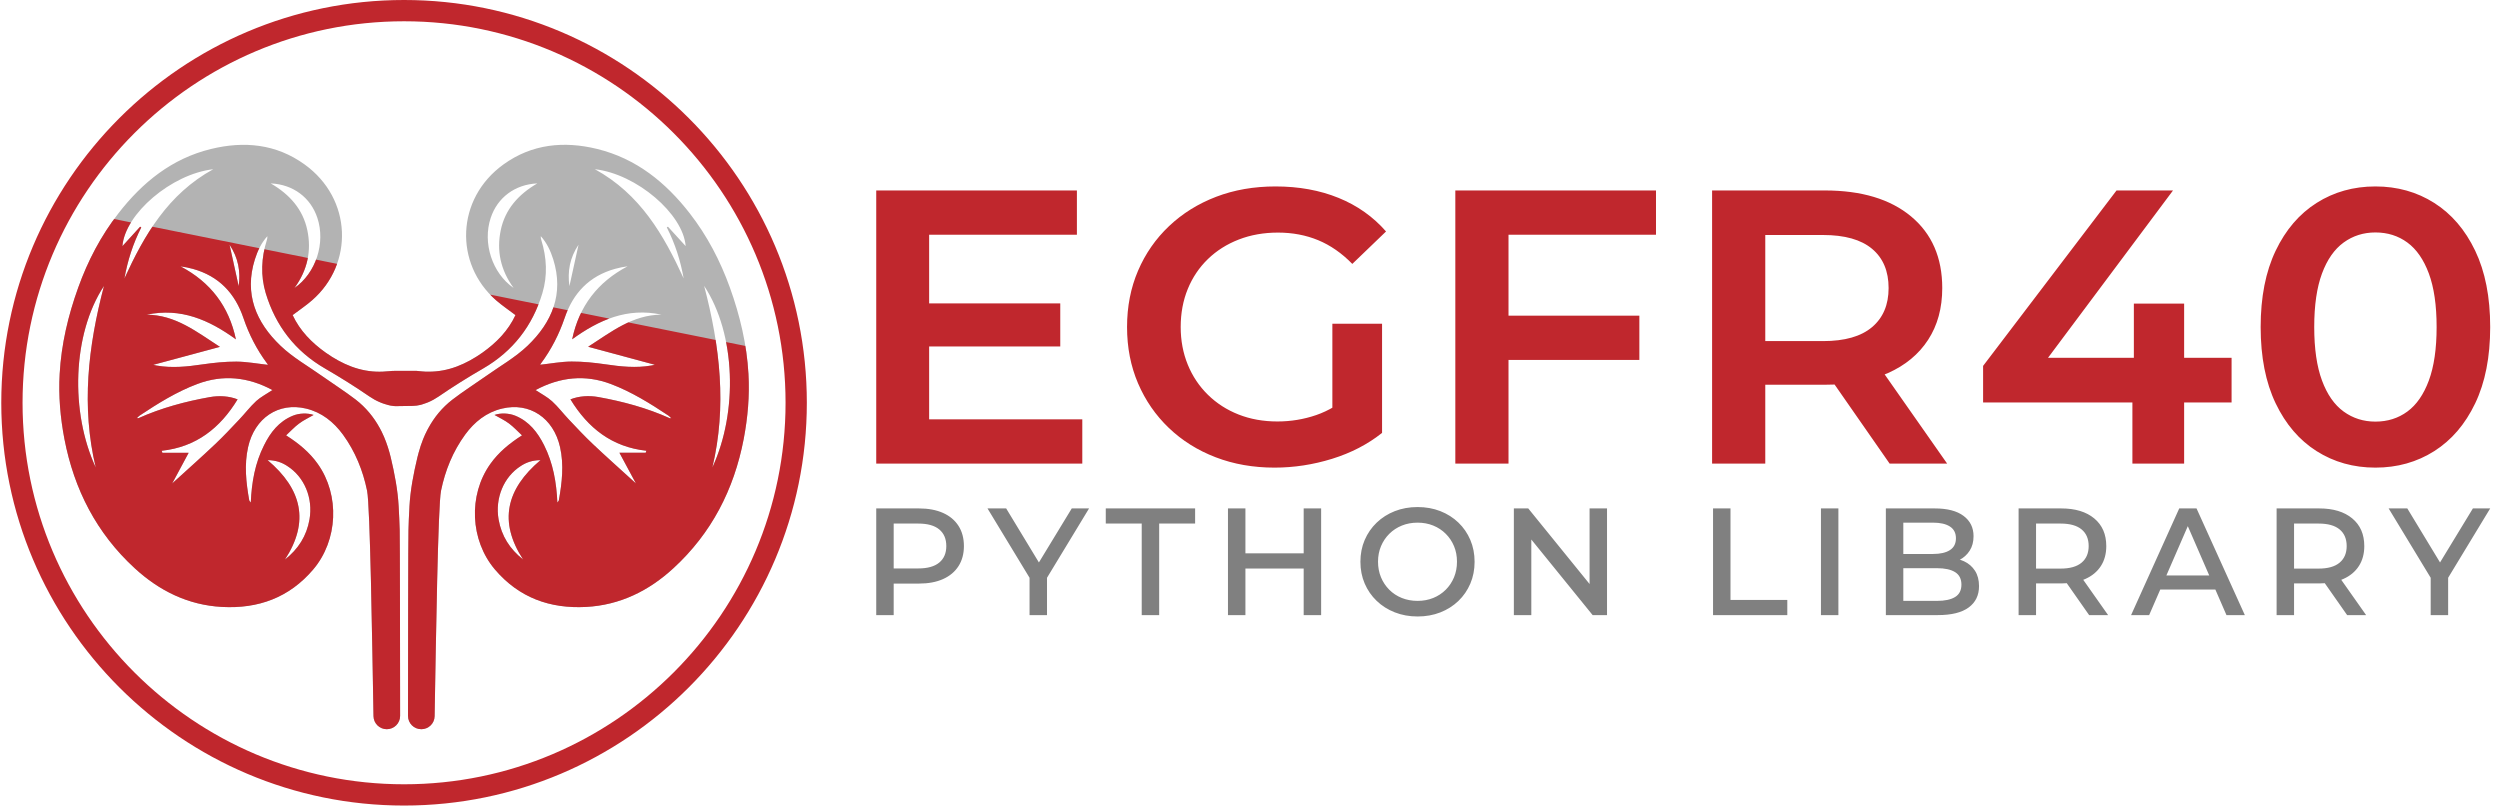
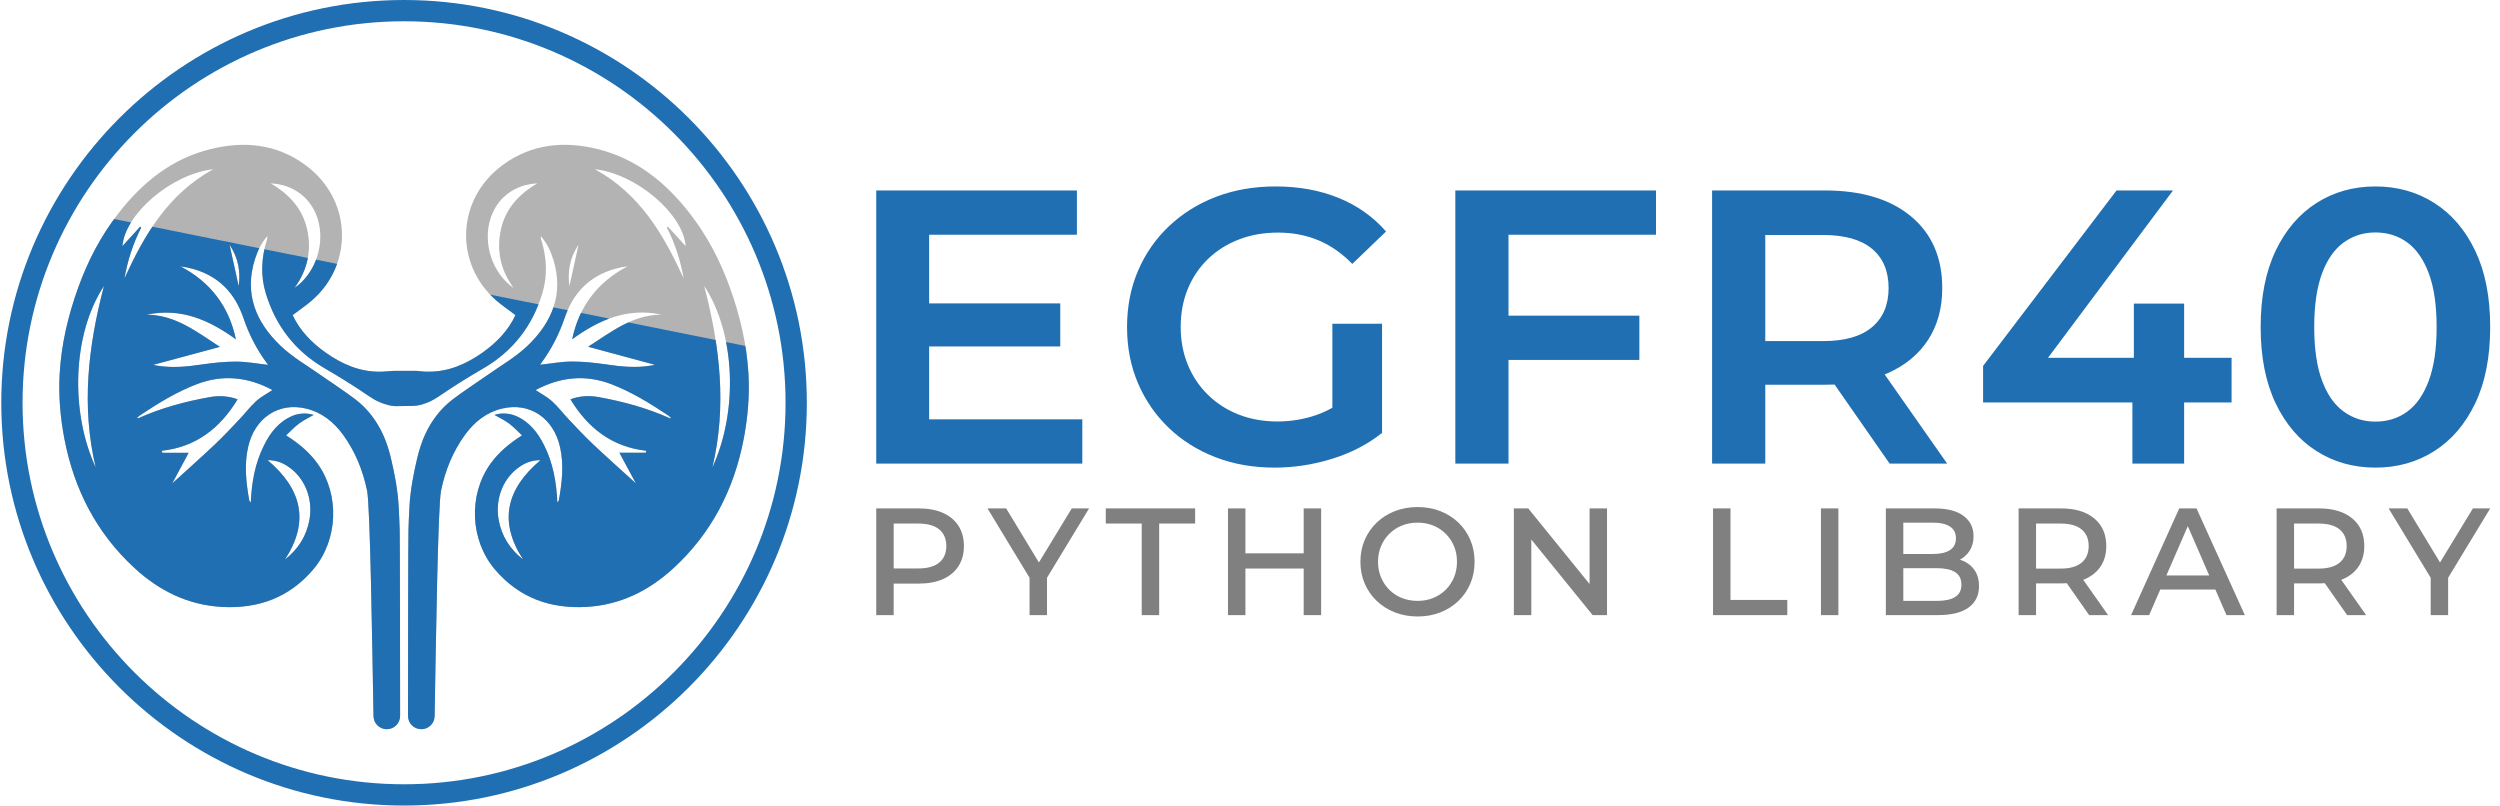
<svg xmlns="http://www.w3.org/2000/svg" viewBox="0 0 1170.29 377.48" width="1170" height="377" role="img" aria-label="egfr40 Python library">
  <defs>
    <clipPath id="fnl">
      <path d="M0 378H378V168.0L0 92.0Z" />
    </clipPath>
  </defs>
  <path fill="#B3B3B3" d="M350.12,175.21c-.78-13.88-3.97-27.36-8.69-40.44-4.53-12.56-10.63-24.27-18.82-34.8-11.31-14.56-25.1-25.68-43.37-30.17-15.59-3.81-30.57-2.35-43.87,7.22-22.43,16.15-23.11,46.6-3.53,63.67,2.83,2.47,6,4.59,9.11,6.96-3.39,7.3-8.91,12.94-15.49,17.61-7.64,5.36-15.93,8.99-25.34,8.91-.3,0-.58,0-.88-.02h-.58c-.34-.04-.7-.04-1.04-.08h-.16c-.98-.08-1.93-.16-2.87-.28h-10.14c-.93,0-1.85,.06-2.78,.15s-1.9,.15-2.85,.21h-.58c-.3,.04-.58,.04-.86,.04-9.45,.06-17.73-3.57-25.34-8.93-6.58-4.67-12.12-10.31-15.51-17.61,3.11-2.35,6.28-4.47,9.11-6.94,19.58-17.07,18.88-47.54-3.53-63.67-13.3-9.59-28.28-11.03-43.87-7.22-18.29,4.47-32.06,15.59-43.35,30.15-8.22,10.55-14.32,22.23-18.84,34.8-4.73,13.1-7.92,26.56-8.69,40.44-.58,10.23,.3,20.44,2.23,30.51,4.57,23.69,15.09,44.15,32.9,60.52,11.53,10.61,25.04,17.31,40.96,18.17,16.95,.9,31.47-4.33,42.71-17.55,11.63-13.68,12.56-34.82,2.17-49.43-3.87-5.48-8.89-9.61-14.86-13.42,2.11-1.93,3.93-3.97,6.08-5.54,2.11-1.6,4.57-2.71,6.82-4.03-2.89-.98-6.74-.88-9.79,.38-6.48,2.67-10.45,7.78-13.44,13.82-4.23,8.37-5.82,17.39-6.22,26.84-.32-.46-.68-.74-.74-1.08-1.46-8.28-2.39-16.55-.52-24.89,3.05-13.66,14.26-21.16,27.18-18.05,7.3,1.75,12.9,6.24,17.29,12.22,5.74,7.9,9.35,16.83,11.29,26.3,1.43,6.97,2.39,70.73,3,105.61,.06,3.4,2.83,6.11,6.23,6.11h0c3.44,0,6.24-2.79,6.24-6.23-.01-29.23-.09-83.15-.2-87.13-.1-3.67-.28-7.34-.48-11.01-.42-7.72-1.91-15.45-3.71-23.01-.18-.76-.38-1.5-.58-2.23-.96-3.43-2.15-6.72-3.69-9.83-.28-.54-.56-1.1-.86-1.64-2.77-5.08-6.46-9.63-11.33-13.4-5.08-3.89-10.51-7.32-15.75-11.03-6.54-4.65-13.7-8.67-19.44-14.18-11.51-10.99-17.09-24.29-12.02-40.46,1.26-3.99,3.01-7.72,5.86-10.87,.04,.66-.06,1.24-.24,1.79-2.59,8.26-3.01,16.71-.52,24.93,4.63,15.27,13.76,27.18,27.76,35.27,7.08,4.11,14.04,8.45,20.8,13.1,1.58,1.08,3.21,1.99,4.89,2.69,.28,.14,.56,.26,.86,.36,.82,.32,1.64,.58,2.49,.8,0,0,.62,.24,1.6,.42,.44,.1,.94,.18,1.5,.22h.04c.66,.08,1.38,.08,2.15,.04,2.23,0,5.02-.06,6.74-.1,1.26-.02,2.51-.18,3.71-.48,.34-.1,.68-.2,1-.3,.62-.18,1.18-.38,1.77-.62,.3-.1,.58-.22,.88-.34,1.66-.7,3.29-1.62,4.87-2.69,6.76-4.65,13.72-8.99,20.82-13.1,13.98-8.1,23.13-20,27.74-35.27,2.49-8.22,2.07-16.67-.5-24.93-.2-.56-.3-1.14-.24-1.81,2.83,3.15,4.59,6.9,5.84,10.89,5.06,16.15-.54,29.47-12.02,40.46-5.74,5.48-12.9,9.53-19.44,14.18-5.24,3.71-10.67,7.14-15.73,11.03-4.87,3.75-8.57,8.3-11.33,13.38-.18,.31-.34,.62-.5,.93-.73,1.4-1.4,2.83-1.98,4.31-.78,2.01-1.51,4.1-2.07,6.25-.22,.74-.42,1.48-.58,2.21-1.81,7.56-3.31,15.31-3.73,23.03-.02,.32-.04,.62-.04,.96-.2,3.33-.34,6.7-.42,10.05-.13,4-.21,57.9-.22,87.13,0,3.44,2.79,6.23,6.24,6.23h0c3.4,0,6.18-2.71,6.23-6.11,.61-34.9,1.57-98.66,3-105.63,1.93-9.45,5.54-18.38,11.29-26.28,4.37-5.98,9.97-10.47,17.29-12.22,12.94-3.11,24.13,4.39,27.2,18.05,1.87,8.34,.92,16.61-.56,24.89-.04,.34-.4,.62-.7,1.08-.42-9.47-2.01-18.46-6.22-26.86-3.03-6.02-6.98-11.13-13.44-13.8-3.07-1.26-6.92-1.38-9.81-.38,2.27,1.3,4.71,2.43,6.82,4.01,2.15,1.6,3.99,3.63,6.08,5.56-5.96,3.81-10.97,7.94-14.86,13.42-10.39,14.62-9.45,35.75,2.17,49.43,11.25,13.22,25.76,18.44,42.71,17.55,15.91-.86,29.45-7.56,40.96-18.17,17.81-16.37,28.34-36.83,32.9-60.52,1.93-10.09,2.81-20.28,2.23-30.51ZM44.26,219.07c-11.96-25.76-11.07-62.41,3.87-85.09-7.48,28.45-10.69,56.53-3.87,85.09Zm89.67-.76c8.18,5.18,12.22,15.13,10.51,25.06-1.36,7.78-5.26,13.92-11.51,18.84,11.57-17.77,7.98-33-8.14-46.6,3.83,.04,6.6,1.06,9.13,2.69Zm-22.69-84.21c-1.4-6.34-2.79-12.66-4.27-19.42,4.11,6.14,5.22,12.56,4.27,19.42Zm-53.54-3.59c1.48-8.37,4.03-16.35,7.9-23.95-.18-.1-.38-.22-.54-.32-2.77,3.03-5.52,6.08-8.3,9.11,1.14-15.06,22.95-33.82,42.57-36.05-21.22,11.65-32.24,30.73-41.64,51.21Zm61.66,57.53c-2.83,2.61-5.16,5.72-7.84,8.53-3.71,3.93-7.4,7.88-11.33,11.59-6.12,5.8-12.42,11.41-18.66,17.07-.34,.3-.68,.58-1.44,1.32,2.65-4.99,5.02-9.41,7.72-14.38h-12.32c-.1-.32-.2-.62-.32-.94,16.09-1.73,27.38-10.61,35.57-24.09-3.99-1.56-8.55-1.85-13.04-1.06-11.49,2.05-22.71,5.08-33.42,9.87-.12,.04-.28,0-.76,0,.56-.52,.9-.94,1.32-1.22,8.59-5.7,17.37-11.17,27.04-14.8,12.04-4.53,23.81-3.29,35.19,2.85-2.69,1.79-5.48,3.21-7.72,5.24Zm5.16-17.81c.18,.22,.28,.5,.42,.74-4.99-.56-9.85-1.48-14.74-1.52-5.3-.02-10.63,.54-15.89,1.3-7.16,1.06-14.26,1.81-21.46,.56-.76-.12-1.5-.32-1.62-.36,9.91-2.67,20.34-5.48,31.23-8.41-10.81-6.96-20.78-15-34.34-15.07,15.93-3.41,29.25,2.41,41.83,11.55-3.27-15.47-11.88-26.78-25.96-34.2,.96,.16,1.93,.28,2.91,.48,.98,.2,1.95,.44,2.91,.7,12.12,3.37,19.72,11.37,23.69,23.11,2.59,7.62,6.22,14.68,11.01,21.14Zm1.75-84.29c10.53,.48,18.7,6.66,21.85,16.17,3.89,11.72-.66,25.9-10.73,32.84,6.14-8.45,8.04-17.51,6.02-27.08-2.05-9.73-8.2-16.73-17.15-21.93Zm107.78,21.93c-2.01,9.57-.12,18.62,6.02,27.06-10.05-6.92-14.62-21.12-10.73-32.82,3.15-9.53,11.35-15.69,21.85-16.17-8.93,5.18-15.11,12.2-17.15,21.93Zm10.49,154.32c-6.26-4.91-10.15-11.05-11.51-18.82-1.69-9.93,2.33-19.88,10.51-25.08,2.53-1.62,5.3-2.63,9.13-2.67-16.09,13.58-19.7,28.83-8.14,46.58Zm25.96-147.52c-1.48,6.76-2.87,13.08-4.27,19.42-.96-6.86,.16-13.3,4.27-19.42Zm-17.55,55.55c4.79-6.46,8.41-13.54,11.01-21.14,3.97-11.74,11.57-19.74,23.69-23.11,.96-.26,1.93-.5,2.93-.7,.96-.2,1.93-.32,2.91-.48-14.1,7.42-22.71,18.72-25.98,34.2,12.58-9.13,25.9-14.98,41.83-11.55-13.56,.08-23.53,8.12-34.34,15.05,10.89,2.95,21.32,5.74,31.23,8.43-.12,.04-.86,.24-1.62,.36-7.2,1.26-14.3,.5-21.46-.56-5.24-.76-10.59-1.32-15.89-1.3-4.89,.02-9.75,.96-14.74,1.5,.14-.24,.26-.5,.42-.72Zm60.22,25.72c-10.67-4.79-21.89-7.82-33.4-9.89-4.49-.8-9.05-.48-13.06,1.08,8.22,13.48,19.5,22.35,35.59,24.09-.12,.3-.22,.62-.34,.94h-12.3c2.69,4.97,5.06,9.39,7.72,14.36-.78-.72-1.1-1-1.44-1.3-6.22-5.68-12.54-11.29-18.66-17.07-3.93-3.71-7.62-7.66-11.33-11.59-2.67-2.81-5.01-5.94-7.86-8.53-2.23-2.03-5.01-3.45-7.72-5.24,11.43-6.14,23.19-7.38,35.21-2.87,9.67,3.65,18.44,9.11,27.04,14.82,.42,.28,.76,.7,1.32,1.22-.46,0-.64,.04-.78,0Zm6.6-65.46c-9.39-20.48-20.4-39.56-41.62-51.19,19.58,2.23,41.4,21,42.55,36.03-2.75-3.01-5.52-6.06-8.3-9.09-.16,.1-.36,.2-.54,.32,3.87,7.58,6.42,15.55,7.9,23.93Zm13.44,88.57c6.82-28.55,3.61-56.63-3.85-85.09,14.94,22.67,15.83,59.3,3.85,85.09Z" />
-   <path fill="#c0272d" clip-path="url(#fnl)" d="M350.12,175.21c-.78-13.88-3.97-27.36-8.69-40.44-4.53-12.56-10.63-24.27-18.82-34.8-11.31-14.56-25.1-25.68-43.37-30.17-15.59-3.81-30.57-2.35-43.87,7.22-22.43,16.15-23.11,46.6-3.53,63.67,2.83,2.47,6,4.59,9.11,6.96-3.39,7.3-8.91,12.94-15.49,17.61-7.64,5.36-15.93,8.99-25.34,8.91-.3,0-.58,0-.88-.02h-.58c-.34-.04-.7-.04-1.04-.08h-.16c-.98-.08-1.93-.16-2.87-.28h-10.14c-.93,0-1.85,.06-2.78,.15s-1.9,.15-2.85,.21h-.58c-.3,.04-.58,.04-.86,.04-9.45,.06-17.73-3.57-25.34-8.93-6.58-4.67-12.12-10.31-15.51-17.61,3.11-2.35,6.28-4.47,9.11-6.94,19.58-17.07,18.88-47.54-3.53-63.67-13.3-9.59-28.28-11.03-43.87-7.22-18.29,4.47-32.06,15.59-43.35,30.15-8.22,10.55-14.32,22.23-18.84,34.8-4.73,13.1-7.92,26.56-8.69,40.44-.58,10.23,.3,20.44,2.23,30.51,4.57,23.69,15.09,44.15,32.9,60.52,11.53,10.61,25.04,17.31,40.96,18.17,16.95,.9,31.47-4.33,42.71-17.55,11.63-13.68,12.56-34.82,2.17-49.43-3.87-5.48-8.89-9.61-14.86-13.42,2.11-1.93,3.93-3.97,6.08-5.54,2.11-1.6,4.57-2.71,6.82-4.03-2.89-.98-6.74-.88-9.79,.38-6.48,2.67-10.45,7.78-13.44,13.82-4.23,8.37-5.82,17.39-6.22,26.84-.32-.46-.68-.74-.74-1.08-1.46-8.28-2.39-16.55-.52-24.89,3.05-13.66,14.26-21.16,27.18-18.05,7.3,1.75,12.9,6.24,17.29,12.22,5.74,7.9,9.35,16.83,11.29,26.3,1.43,6.97,2.39,70.73,3,105.61,.06,3.4,2.83,6.11,6.23,6.11h0c3.44,0,6.24-2.79,6.24-6.23-.01-29.23-.09-83.15-.2-87.13-.1-3.67-.28-7.34-.48-11.01-.42-7.72-1.91-15.45-3.71-23.01-.18-.76-.38-1.5-.58-2.23-.96-3.43-2.15-6.72-3.69-9.83-.28-.54-.56-1.1-.86-1.64-2.77-5.08-6.46-9.63-11.33-13.4-5.08-3.89-10.51-7.32-15.75-11.03-6.54-4.65-13.7-8.67-19.44-14.18-11.51-10.99-17.09-24.29-12.02-40.46,1.26-3.99,3.01-7.72,5.86-10.87,.04,.66-.06,1.24-.24,1.79-2.59,8.26-3.01,16.71-.52,24.93,4.63,15.27,13.76,27.18,27.76,35.27,7.08,4.11,14.04,8.45,20.8,13.1,1.58,1.08,3.21,1.99,4.89,2.69,.28,.14,.56,.26,.86,.36,.82,.32,1.64,.58,2.49,.8,0,0,.62,.24,1.6,.42,.44,.1,.94,.18,1.5,.22h.04c.66,.08,1.38,.08,2.15,.04,2.23,0,5.02-.06,6.74-.1,1.26-.02,2.51-.18,3.71-.48,.34-.1,.68-.2,1-.3,.62-.18,1.18-.38,1.77-.62,.3-.1,.58-.22,.88-.34,1.66-.7,3.29-1.62,4.87-2.69,6.76-4.65,13.72-8.99,20.82-13.1,13.98-8.1,23.13-20,27.74-35.27,2.49-8.22,2.07-16.67-.5-24.93-.2-.56-.3-1.14-.24-1.81,2.83,3.15,4.59,6.9,5.84,10.89,5.06,16.15-.54,29.47-12.02,40.46-5.74,5.48-12.9,9.53-19.44,14.18-5.24,3.71-10.67,7.14-15.73,11.03-4.87,3.75-8.57,8.3-11.33,13.38-.18,.31-.34,.62-.5,.93-.73,1.4-1.4,2.83-1.98,4.31-.78,2.01-1.51,4.1-2.07,6.25-.22,.74-.42,1.48-.58,2.21-1.81,7.56-3.31,15.31-3.73,23.03-.02,.32-.04,.62-.04,.96-.2,3.33-.34,6.7-.42,10.05-.13,4-.21,57.9-.22,87.13,0,3.44,2.79,6.23,6.24,6.23h0c3.4,0,6.18-2.71,6.23-6.11,.61-34.9,1.57-98.66,3-105.63,1.93-9.45,5.54-18.38,11.29-26.28,4.37-5.98,9.97-10.47,17.29-12.22,12.94-3.11,24.13,4.39,27.2,18.05,1.87,8.34,.92,16.61-.56,24.89-.04,.34-.4,.62-.7,1.08-.42-9.47-2.01-18.46-6.22-26.86-3.03-6.02-6.98-11.13-13.44-13.8-3.07-1.26-6.92-1.38-9.81-.38,2.27,1.3,4.71,2.43,6.82,4.01,2.15,1.6,3.99,3.63,6.08,5.56-5.96,3.81-10.97,7.94-14.86,13.42-10.39,14.62-9.45,35.75,2.17,49.43,11.25,13.22,25.76,18.44,42.71,17.55,15.91-.86,29.45-7.56,40.96-18.17,17.81-16.37,28.34-36.83,32.9-60.52,1.93-10.09,2.81-20.28,2.23-30.51ZM44.26,219.07c-11.96-25.76-11.07-62.41,3.87-85.09-7.48,28.45-10.69,56.53-3.87,85.09Zm89.67-.76c8.18,5.18,12.22,15.13,10.51,25.06-1.36,7.78-5.26,13.92-11.51,18.84,11.57-17.77,7.98-33-8.14-46.6,3.83,.04,6.6,1.06,9.13,2.69Zm-22.69-84.21c-1.4-6.34-2.79-12.66-4.27-19.42,4.11,6.14,5.22,12.56,4.27,19.42Zm-53.54-3.59c1.48-8.37,4.03-16.35,7.9-23.95-.18-.1-.38-.22-.54-.32-2.77,3.03-5.52,6.08-8.3,9.11,1.14-15.06,22.95-33.82,42.57-36.05-21.22,11.65-32.24,30.73-41.64,51.21Zm61.66,57.53c-2.83,2.61-5.16,5.72-7.84,8.53-3.71,3.93-7.4,7.88-11.33,11.59-6.12,5.8-12.42,11.41-18.66,17.07-.34,.3-.68,.58-1.44,1.32,2.65-4.99,5.02-9.41,7.72-14.38h-12.32c-.1-.32-.2-.62-.32-.94,16.09-1.73,27.38-10.61,35.57-24.09-3.99-1.56-8.55-1.85-13.04-1.06-11.49,2.05-22.71,5.08-33.42,9.87-.12,.04-.28,0-.76,0,.56-.52,.9-.94,1.32-1.22,8.59-5.7,17.37-11.17,27.04-14.8,12.04-4.53,23.81-3.29,35.19,2.85-2.69,1.79-5.48,3.21-7.72,5.24Zm5.16-17.81c.18,.22,.28,.5,.42,.74-4.99-.56-9.85-1.48-14.74-1.52-5.3-.02-10.63,.54-15.89,1.3-7.16,1.06-14.26,1.81-21.46,.56-.76-.12-1.5-.32-1.62-.36,9.91-2.67,20.34-5.48,31.23-8.41-10.81-6.96-20.78-15-34.34-15.07,15.93-3.41,29.25,2.41,41.83,11.55-3.27-15.47-11.88-26.78-25.96-34.2,.96,.16,1.93,.28,2.91,.48,.98,.2,1.95,.44,2.91,.7,12.12,3.37,19.72,11.37,23.69,23.11,2.59,7.62,6.22,14.68,11.01,21.14Zm1.75-84.29c10.53,.48,18.7,6.66,21.85,16.17,3.89,11.72-.66,25.9-10.73,32.84,6.14-8.45,8.04-17.51,6.02-27.08-2.05-9.73-8.2-16.73-17.15-21.93Zm107.78,21.93c-2.01,9.57-.12,18.62,6.02,27.06-10.05-6.92-14.62-21.12-10.73-32.82,3.15-9.53,11.35-15.69,21.85-16.17-8.93,5.18-15.11,12.2-17.15,21.93Zm10.49,154.32c-6.26-4.91-10.15-11.05-11.51-18.82-1.69-9.93,2.33-19.88,10.51-25.08,2.53-1.62,5.3-2.63,9.13-2.67-16.09,13.58-19.7,28.83-8.14,46.58Zm25.96-147.52c-1.48,6.76-2.87,13.08-4.27,19.42-.96-6.86,.16-13.3,4.27-19.42Zm-17.55,55.55c4.79-6.46,8.41-13.54,11.01-21.14,3.97-11.74,11.57-19.74,23.69-23.11,.96-.26,1.93-.5,2.93-.7,.96-.2,1.93-.32,2.91-.48-14.1,7.42-22.71,18.72-25.98,34.2,12.58-9.13,25.9-14.98,41.83-11.55-13.56,.08-23.53,8.12-34.34,15.05,10.89,2.95,21.32,5.74,31.23,8.43-.12,.04-.86,.24-1.62,.36-7.2,1.26-14.3,.5-21.46-.56-5.24-.76-10.59-1.32-15.89-1.3-4.89,.02-9.75,.96-14.74,1.5,.14-.24,.26-.5,.42-.72Zm60.22,25.72c-10.67-4.79-21.89-7.82-33.4-9.89-4.49-.8-9.05-.48-13.06,1.08,8.22,13.48,19.5,22.35,35.59,24.09-.12,.3-.22,.62-.34,.94h-12.3c2.69,4.97,5.06,9.39,7.72,14.36-.78-.72-1.1-1-1.44-1.3-6.22-5.68-12.54-11.29-18.66-17.07-3.93-3.71-7.62-7.66-11.33-11.59-2.67-2.81-5.01-5.94-7.86-8.53-2.23-2.03-5.01-3.45-7.72-5.24,11.43-6.14,23.19-7.38,35.21-2.87,9.67,3.65,18.44,9.11,27.04,14.82,.42,.28,.76,.7,1.32,1.22-.46,0-.64,.04-.78,0Zm6.6-65.46c-9.39-20.48-20.4-39.56-41.62-51.19,19.58,2.23,41.4,21,42.55,36.03-2.75-3.01-5.52-6.06-8.3-9.09-.16,.1-.36,.2-.54,.32,3.87,7.58,6.42,15.55,7.9,23.93Zm13.44,88.57c6.82-28.55,3.61-56.63-3.85-85.09,14.94,22.67,15.83,59.3,3.85,85.09Z" />
-   <path fill="#c0272d" d="M188.74,377.48C84.67,377.48,0,292.81,0,188.74S84.67,0,188.74,0s188.74,84.67,188.74,188.74-84.67,188.74-188.74,188.74Zm0-367.51C90.16,9.97,9.97,90.17,9.97,188.74s80.19,178.77,178.77,178.77,178.77-80.2,178.77-178.77S287.31,9.97,188.74,9.97Z" />
-   <path fill="#c0272d" d="M410.0 217.246V89.246H504.033V109.988H434.789V196.503H506.56V217.246ZM432.909 162.345V142.168H496.237V162.345ZM596.638 219.125Q581.693 219.125 569.067 214.28Q556.441 209.434 547.14 200.549Q537.839 191.663 532.685 179.636Q527.532 167.609 527.532 153.246Q527.532 138.883 532.685 126.855Q537.839 114.828 547.231 105.943Q556.624 97.057 569.283 92.212Q581.942 87.366 597.104 87.366Q613.431 87.366 626.615 92.72Q639.8 98.074 648.893 108.465L633.088 123.669Q625.708 116.123 617.099 112.557Q608.49 108.991 598.252 108.991Q588.281 108.991 579.906 112.232Q571.531 115.472 565.416 121.397Q559.301 127.321 555.986 135.414Q552.67 143.507 552.67 153.246Q552.67 162.768 555.986 170.878Q559.301 178.988 565.416 184.987Q571.531 190.986 579.798 194.243Q588.065 197.5 598.002 197.5Q607.409 197.5 616.151 194.508Q624.892 191.517 632.905 184.436L647.029 202.851Q636.97 210.863 623.62 214.994Q610.269 219.125 596.638 219.125ZM647.029 202.851 623.74 199.607V151.714H647.029ZM681.36 217.246V89.246H775.393V109.988H706.282V217.246ZM704.253 168.664V147.921H767.597V168.664ZM801.68 217.246V89.246H854.451Q880.304 89.246 894.917 101.407Q909.53 113.568 909.53 134.979Q909.53 149.044 902.921 159.218Q896.313 169.392 884.06 174.836Q871.808 180.281 854.785 180.281H815.472L826.602 169.119V217.246ZM884.873 217.246 852.524 170.767H879.26L911.824 217.246ZM826.602 171.781 815.472 159.837H853.686Q868.922 159.837 876.657 153.273Q884.391 146.71 884.391 134.979Q884.391 123.099 876.657 116.611Q868.922 110.122 853.686 110.122H815.472L826.602 98.028ZM928.671 188.578V171.461L991.199 89.246H1017.667L956.254 171.461L943.761 167.668H1045.111V188.578ZM998.635 217.246V188.578L999.317 167.668V142.274H1022.875V217.246ZM1112.513 219.125Q1097.151 219.125 1084.974 211.412Q1072.796 203.698 1065.764 189.003Q1058.732 174.308 1058.732 153.246Q1058.732 132.184 1065.764 117.488Q1072.796 102.793 1084.974 95.079Q1097.151 87.366 1112.513 87.366Q1127.875 87.366 1140.053 95.079Q1152.23 102.793 1159.262 117.488Q1166.294 132.184 1166.294 153.246Q1166.294 174.308 1159.262 189.003Q1152.23 203.698 1140.053 211.412Q1127.875 219.125 1112.513 219.125ZM1112.513 197.567Q1121.053 197.567 1127.482 192.848Q1133.912 188.129 1137.55 178.307Q1141.189 168.486 1141.189 153.246Q1141.189 137.972 1137.55 128.167Q1133.912 118.363 1127.482 113.644Q1121.053 108.925 1112.513 108.925Q1104.123 108.925 1097.619 113.644Q1091.114 118.363 1087.476 128.167Q1083.837 137.972 1083.837 153.246Q1083.837 168.486 1087.476 178.307Q1091.114 188.129 1097.619 192.848Q1104.123 197.567 1112.513 197.567Z" />
+   <path fill="#1F6FB2" clip-path="url(#fnl)" d="M350.12,175.21c-.78-13.88-3.97-27.36-8.69-40.44-4.53-12.56-10.63-24.27-18.82-34.8-11.31-14.56-25.1-25.68-43.37-30.17-15.59-3.81-30.57-2.35-43.87,7.22-22.43,16.15-23.11,46.6-3.53,63.67,2.83,2.47,6,4.59,9.11,6.96-3.39,7.3-8.91,12.94-15.49,17.61-7.64,5.36-15.93,8.99-25.34,8.91-.3,0-.58,0-.88-.02h-.58c-.34-.04-.7-.04-1.04-.08h-.16c-.98-.08-1.93-.16-2.87-.28h-10.14c-.93,0-1.85,.06-2.78,.15s-1.9,.15-2.85,.21h-.58c-.3,.04-.58,.04-.86,.04-9.45,.06-17.73-3.57-25.34-8.93-6.58-4.67-12.12-10.31-15.51-17.61,3.11-2.35,6.28-4.47,9.11-6.94,19.58-17.07,18.88-47.54-3.53-63.67-13.3-9.59-28.28-11.03-43.87-7.22-18.29,4.47-32.06,15.59-43.35,30.15-8.22,10.55-14.32,22.23-18.84,34.8-4.73,13.1-7.92,26.56-8.69,40.44-.58,10.23,.3,20.44,2.23,30.51,4.57,23.69,15.09,44.15,32.9,60.52,11.53,10.61,25.04,17.31,40.96,18.17,16.95,.9,31.47-4.33,42.71-17.55,11.63-13.68,12.56-34.82,2.17-49.43-3.87-5.48-8.89-9.61-14.86-13.42,2.11-1.93,3.93-3.97,6.08-5.54,2.11-1.6,4.57-2.71,6.82-4.03-2.89-.98-6.74-.88-9.79,.38-6.48,2.67-10.45,7.78-13.44,13.82-4.23,8.37-5.82,17.39-6.22,26.84-.32-.46-.68-.74-.74-1.08-1.46-8.28-2.39-16.55-.52-24.89,3.05-13.66,14.26-21.16,27.18-18.05,7.3,1.75,12.9,6.24,17.29,12.22,5.74,7.9,9.35,16.83,11.29,26.3,1.43,6.97,2.39,70.73,3,105.61,.06,3.4,2.83,6.11,6.23,6.11h0c3.44,0,6.24-2.79,6.24-6.23-.01-29.23-.09-83.15-.2-87.13-.1-3.67-.28-7.34-.48-11.01-.42-7.72-1.91-15.45-3.71-23.01-.18-.76-.38-1.5-.58-2.23-.96-3.43-2.15-6.72-3.69-9.83-.28-.54-.56-1.1-.86-1.64-2.77-5.08-6.46-9.63-11.33-13.4-5.08-3.89-10.51-7.32-15.75-11.03-6.54-4.65-13.7-8.67-19.44-14.18-11.51-10.99-17.09-24.29-12.02-40.46,1.26-3.99,3.01-7.72,5.86-10.87,.04,.66-.06,1.24-.24,1.79-2.59,8.26-3.01,16.71-.52,24.93,4.63,15.27,13.76,27.18,27.76,35.27,7.08,4.11,14.04,8.45,20.8,13.1,1.58,1.08,3.21,1.99,4.89,2.69,.28,.14,.56,.26,.86,.36,.82,.32,1.64,.58,2.49,.8,0,0,.62,.24,1.6,.42,.44,.1,.94,.18,1.5,.22h.04c.66,.08,1.38,.08,2.15,.04,2.23,0,5.02-.06,6.74-.1,1.26-.02,2.51-.18,3.71-.48,.34-.1,.68-.2,1-.3,.62-.18,1.18-.38,1.77-.62,.3-.1,.58-.22,.88-.34,1.66-.7,3.29-1.62,4.87-2.69,6.76-4.65,13.72-8.99,20.82-13.1,13.98-8.1,23.13-20,27.74-35.27,2.49-8.22,2.07-16.67-.5-24.93-.2-.56-.3-1.14-.24-1.81,2.83,3.15,4.59,6.9,5.84,10.89,5.06,16.15-.54,29.47-12.02,40.46-5.74,5.48-12.9,9.53-19.44,14.18-5.24,3.71-10.67,7.14-15.73,11.03-4.87,3.75-8.57,8.3-11.33,13.38-.18,.31-.34,.62-.5,.93-.73,1.4-1.4,2.83-1.98,4.31-.78,2.01-1.51,4.1-2.07,6.25-.22,.74-.42,1.48-.58,2.21-1.81,7.56-3.31,15.31-3.73,23.03-.02,.32-.04,.62-.04,.96-.2,3.33-.34,6.7-.42,10.05-.13,4-.21,57.9-.22,87.13,0,3.44,2.79,6.23,6.24,6.23h0c3.4,0,6.18-2.71,6.23-6.11,.61-34.9,1.57-98.66,3-105.63,1.93-9.45,5.54-18.38,11.29-26.28,4.37-5.98,9.97-10.47,17.29-12.22,12.94-3.11,24.13,4.39,27.2,18.05,1.87,8.34,.92,16.61-.56,24.89-.04,.34-.4,.62-.7,1.08-.42-9.47-2.01-18.46-6.22-26.86-3.03-6.02-6.98-11.13-13.44-13.8-3.07-1.26-6.92-1.38-9.81-.38,2.27,1.3,4.71,2.43,6.82,4.01,2.15,1.6,3.99,3.63,6.08,5.56-5.96,3.81-10.97,7.94-14.86,13.42-10.39,14.62-9.45,35.75,2.17,49.43,11.25,13.22,25.76,18.44,42.71,17.55,15.91-.86,29.45-7.56,40.96-18.17,17.81-16.37,28.34-36.83,32.9-60.52,1.93-10.09,2.81-20.28,2.23-30.51ZM44.26,219.07c-11.96-25.76-11.07-62.41,3.87-85.09-7.48,28.45-10.69,56.53-3.87,85.09Zm89.67-.76c8.18,5.18,12.22,15.13,10.51,25.06-1.36,7.78-5.26,13.92-11.51,18.84,11.57-17.77,7.98-33-8.14-46.6,3.83,.04,6.6,1.06,9.13,2.69Zm-22.69-84.21c-1.4-6.34-2.79-12.66-4.27-19.42,4.11,6.14,5.22,12.56,4.27,19.42Zm-53.54-3.59c1.48-8.37,4.03-16.35,7.9-23.95-.18-.1-.38-.22-.54-.32-2.77,3.03-5.52,6.08-8.3,9.11,1.14-15.06,22.95-33.82,42.57-36.05-21.22,11.65-32.24,30.73-41.64,51.21Zm61.66,57.53c-2.83,2.61-5.16,5.72-7.84,8.53-3.71,3.93-7.4,7.88-11.33,11.59-6.12,5.8-12.42,11.41-18.66,17.07-.34,.3-.68,.58-1.44,1.32,2.65-4.99,5.02-9.41,7.72-14.38h-12.32c-.1-.32-.2-.62-.32-.94,16.09-1.73,27.38-10.61,35.57-24.09-3.99-1.56-8.55-1.85-13.04-1.06-11.49,2.05-22.71,5.08-33.42,9.87-.12,.04-.28,0-.76,0,.56-.52,.9-.94,1.32-1.22,8.59-5.7,17.37-11.17,27.04-14.8,12.04-4.53,23.81-3.29,35.19,2.85-2.69,1.79-5.48,3.21-7.72,5.24Zm5.16-17.81c.18,.22,.28,.5,.42,.74-4.99-.56-9.85-1.48-14.74-1.52-5.3-.02-10.63,.54-15.89,1.3-7.16,1.06-14.26,1.81-21.46,.56-.76-.12-1.5-.32-1.62-.36,9.91-2.67,20.34-5.48,31.23-8.41-10.81-6.96-20.78-15-34.34-15.07,15.93-3.41,29.25,2.41,41.83,11.55-3.27-15.47-11.88-26.78-25.96-34.2,.96,.16,1.93,.28,2.91,.48,.98,.2,1.95,.44,2.91,.7,12.12,3.37,19.72,11.37,23.69,23.11,2.59,7.62,6.22,14.68,11.01,21.14Zm1.75-84.29c10.53,.48,18.7,6.66,21.85,16.17,3.89,11.72-.66,25.9-10.73,32.84,6.14-8.45,8.04-17.51,6.02-27.08-2.05-9.73-8.2-16.73-17.15-21.93Zm107.78,21.93c-2.01,9.57-.12,18.62,6.02,27.06-10.05-6.92-14.62-21.12-10.73-32.82,3.15-9.53,11.35-15.69,21.85-16.17-8.93,5.18-15.11,12.2-17.15,21.93Zm10.49,154.32c-6.26-4.91-10.15-11.05-11.51-18.82-1.69-9.93,2.33-19.88,10.51-25.08,2.53-1.62,5.3-2.63,9.13-2.67-16.09,13.58-19.7,28.83-8.14,46.58Zm25.96-147.52c-1.48,6.76-2.87,13.08-4.27,19.42-.96-6.86,.16-13.3,4.27-19.42Zm-17.55,55.55c4.79-6.46,8.41-13.54,11.01-21.14,3.97-11.74,11.57-19.74,23.69-23.11,.96-.26,1.93-.5,2.93-.7,.96-.2,1.93-.32,2.91-.48-14.1,7.42-22.71,18.72-25.98,34.2,12.58-9.13,25.9-14.98,41.83-11.55-13.56,.08-23.53,8.12-34.34,15.05,10.89,2.95,21.32,5.74,31.23,8.43-.12,.04-.86,.24-1.62,.36-7.2,1.26-14.3,.5-21.46-.56-5.24-.76-10.59-1.32-15.89-1.3-4.89,.02-9.75,.96-14.74,1.5,.14-.24,.26-.5,.42-.72Zm60.22,25.72c-10.67-4.79-21.89-7.82-33.4-9.89-4.49-.8-9.05-.48-13.06,1.08,8.22,13.48,19.5,22.35,35.59,24.09-.12,.3-.22,.62-.34,.94h-12.3c2.69,4.97,5.06,9.39,7.72,14.36-.78-.72-1.1-1-1.44-1.3-6.22-5.68-12.54-11.29-18.66-17.07-3.93-3.71-7.62-7.66-11.33-11.59-2.67-2.81-5.01-5.94-7.86-8.53-2.23-2.03-5.01-3.45-7.72-5.24,11.43-6.14,23.19-7.38,35.21-2.87,9.67,3.65,18.44,9.11,27.04,14.82,.42,.28,.76,.7,1.32,1.22-.46,0-.64,.04-.78,0Zm6.6-65.46c-9.39-20.48-20.4-39.56-41.62-51.19,19.58,2.23,41.4,21,42.55,36.03-2.75-3.01-5.52-6.06-8.3-9.09-.16,.1-.36,.2-.54,.32,3.87,7.58,6.42,15.55,7.9,23.93Zm13.44,88.57c6.82-28.55,3.61-56.63-3.85-85.09,14.94,22.67,15.83,59.3,3.85,85.09Z" />
+   <path fill="#1F6FB2" d="M188.74,377.48C84.67,377.48,0,292.81,0,188.74S84.67,0,188.74,0s188.74,84.67,188.74,188.74-84.67,188.74-188.74,188.74Zm0-367.51C90.16,9.97,9.97,90.17,9.97,188.74s80.19,178.77,178.77,178.77,178.77-80.2,178.77-178.77S287.31,9.97,188.74,9.97Z" />
+   <path fill="#1F6FB2" d="M410.0 217.246V89.246H504.033V109.988H434.789V196.503H506.56V217.246ZM432.909 162.345V142.168H496.237V162.345ZM596.638 219.125Q581.693 219.125 569.067 214.28Q556.441 209.434 547.14 200.549Q537.839 191.663 532.685 179.636Q527.532 167.609 527.532 153.246Q527.532 138.883 532.685 126.855Q537.839 114.828 547.231 105.943Q556.624 97.057 569.283 92.212Q581.942 87.366 597.104 87.366Q613.431 87.366 626.615 92.72Q639.8 98.074 648.893 108.465L633.088 123.669Q625.708 116.123 617.099 112.557Q608.49 108.991 598.252 108.991Q588.281 108.991 579.906 112.232Q571.531 115.472 565.416 121.397Q559.301 127.321 555.986 135.414Q552.67 143.507 552.67 153.246Q552.67 162.768 555.986 170.878Q559.301 178.988 565.416 184.987Q571.531 190.986 579.798 194.243Q588.065 197.5 598.002 197.5Q607.409 197.5 616.151 194.508Q624.892 191.517 632.905 184.436L647.029 202.851Q636.97 210.863 623.62 214.994Q610.269 219.125 596.638 219.125ZM647.029 202.851 623.74 199.607V151.714H647.029ZM681.36 217.246V89.246H775.393V109.988H706.282V217.246ZM704.253 168.664V147.921H767.597V168.664ZM801.68 217.246V89.246H854.451Q880.304 89.246 894.917 101.407Q909.53 113.568 909.53 134.979Q909.53 149.044 902.921 159.218Q896.313 169.392 884.06 174.836Q871.808 180.281 854.785 180.281H815.472L826.602 169.119V217.246ZM884.873 217.246 852.524 170.767H879.26L911.824 217.246ZM826.602 171.781 815.472 159.837H853.686Q868.922 159.837 876.657 153.273Q884.391 146.71 884.391 134.979Q884.391 123.099 876.657 116.611Q868.922 110.122 853.686 110.122H815.472L826.602 98.028ZM928.671 188.578V171.461L991.199 89.246H1017.667L956.254 171.461L943.761 167.668H1045.111V188.578ZM998.635 217.246V188.578L999.317 167.668V142.274H1022.875V217.246ZM1112.513 219.125Q1097.151 219.125 1084.974 211.412Q1072.796 203.698 1065.764 189.003Q1058.732 174.308 1058.732 153.246Q1058.732 132.184 1065.764 117.488Q1072.796 102.793 1084.974 95.079Q1097.151 87.366 1112.513 87.366Q1127.875 87.366 1140.053 95.079Q1152.23 102.793 1159.262 117.488Q1166.294 132.184 1166.294 153.246Q1166.294 174.308 1159.262 189.003Q1152.23 203.698 1140.053 211.412Q1127.875 219.125 1112.513 219.125ZM1112.513 197.567Q1121.053 197.567 1127.482 192.848Q1133.912 188.129 1137.55 178.307Q1141.189 168.486 1141.189 153.246Q1141.189 137.972 1137.55 128.167Q1133.912 118.363 1127.482 113.644Q1121.053 108.925 1112.513 108.925Q1104.123 108.925 1097.619 113.644Q1091.114 118.363 1087.476 128.167Q1083.837 137.972 1083.837 153.246Q1083.837 168.486 1087.476 178.307Q1091.114 188.129 1097.619 192.848Q1104.123 197.567 1112.513 197.567Z" />
  <path fill="#808080" d="M410.0 288.234V238.246H430.013Q436.585 238.246 441.3 240.353Q446.015 242.461 448.551 246.425Q451.087 250.39 451.087 255.89Q451.087 261.319 448.551 265.283Q446.015 269.248 441.3 271.355Q436.585 273.463 430.013 273.463H414.52L418.179 269.592V288.234ZM418.179 270.453 414.52 266.367H429.724Q436.21 266.367 439.523 263.623Q442.837 260.879 442.837 255.89Q442.837 250.83 439.523 248.085Q436.21 245.341 429.724 245.341H414.52L418.179 241.255ZM481.844 288.234V268.799L483.709 273.82L462.138 238.246H470.889L488.661 267.582H483.781L501.624 238.246H509.729L488.158 273.82L490.023 268.799V288.234ZM534.404 288.234V245.341H517.56V238.246H559.427V245.341H542.583V288.234ZM610.298 288.234V238.246H618.477V288.234ZM574.82 288.234V238.246H582.999V288.234ZM582.283 266.397V259.298H610.943V266.397ZM663.687 288.879Q657.916 288.879 653.008 286.951Q648.099 285.023 644.492 281.559Q640.885 278.095 638.885 273.435Q636.885 268.774 636.885 263.24Q636.885 257.705 638.885 253.045Q640.885 248.385 644.501 244.911Q648.118 241.437 653.001 239.519Q657.885 237.601 663.671 237.601Q669.457 237.601 674.32 239.506Q679.184 241.411 682.785 244.862Q686.386 248.314 688.386 252.999Q690.386 257.683 690.386 263.247Q690.386 268.81 688.386 273.488Q686.386 278.166 682.785 281.618Q679.184 285.069 674.32 286.974Q669.457 288.879 663.687 288.879ZM663.671 281.568Q667.663 281.568 671.019 280.202Q674.375 278.837 676.865 276.352Q679.355 273.867 680.745 270.529Q682.135 267.192 682.135 263.219Q682.135 259.246 680.753 255.935Q679.371 252.625 676.877 250.136Q674.384 247.647 671.024 246.28Q667.663 244.912 663.671 244.912Q659.679 244.912 656.302 246.282Q652.925 247.652 650.419 250.145Q647.914 252.638 646.525 255.954Q645.136 259.27 645.136 263.217Q645.136 267.163 646.521 270.501Q647.907 273.839 650.407 276.349Q652.907 278.858 656.293 280.213Q659.679 281.568 663.671 281.568ZM708.789 288.234V238.246H715.533L747.711 277.911H744.27V238.246H752.447V288.234H745.703L713.526 248.569H716.966V288.234ZM802.125 288.234V238.246H810.304V281.139H836.923V288.234ZM852.685 288.234V238.246H860.864V288.234ZM883.107 288.234V238.246H906.047Q914.837 238.246 919.516 241.746Q924.195 245.246 924.195 251.243Q924.195 255.241 922.372 258.063Q920.55 260.884 917.582 262.385Q914.614 263.885 911.247 263.885L912.533 261.522Q916.54 261.522 919.758 263.022Q922.976 264.523 924.87 267.451Q926.765 270.38 926.765 274.665Q926.765 281.092 921.906 284.663Q917.048 288.234 907.475 288.234ZM891.285 281.571H907.042Q912.6 281.571 915.557 279.753Q918.514 277.936 918.514 273.946Q918.514 269.956 915.557 268.103Q912.6 266.25 907.042 266.25H890.64V259.589H905.184Q910.316 259.589 913.13 257.771Q915.944 255.954 915.944 252.249Q915.944 248.544 913.13 246.726Q910.316 244.909 905.184 244.909H891.285ZM945.307 288.234V238.246H965.317Q975.108 238.246 980.751 242.925Q986.395 247.604 986.395 255.89Q986.395 261.319 983.858 265.247Q981.322 269.176 976.607 271.283Q971.892 273.39 965.32 273.39H949.827L953.486 269.592V288.234ZM978.358 288.234 965.648 270.095H974.471L987.252 288.234ZM953.486 270.453 949.827 266.438H965.031Q971.517 266.438 974.83 263.659Q978.144 260.879 978.144 255.89Q978.144 250.83 974.83 248.085Q971.517 245.341 965.031 245.341H949.827L953.486 241.255ZM998.018 288.234 1020.581 238.246H1028.688L1051.322 288.234H1042.714L1022.949 242.76H1026.248L1006.482 288.234ZM1008.029 276.251 1010.252 269.657H1037.797L1040.091 276.251ZM1066.208 288.234V238.246H1086.219Q1096.009 238.246 1101.653 242.925Q1107.296 247.604 1107.296 255.89Q1107.296 261.319 1104.759 265.247Q1102.223 269.176 1097.508 271.283Q1092.793 273.39 1086.222 273.39H1070.729L1074.387 269.592V288.234ZM1099.259 288.234 1086.549 270.095H1095.372L1108.154 288.234ZM1074.387 270.453 1070.729 266.438H1085.933Q1092.418 266.438 1095.732 263.659Q1099.045 260.879 1099.045 255.89Q1099.045 250.83 1095.732 248.085Q1092.418 245.341 1085.933 245.341H1070.729L1074.387 241.255ZM1138.41 288.234V268.799L1140.275 273.82L1118.703 238.246H1127.455L1145.226 267.582H1140.346L1158.189 238.246H1166.294L1144.724 273.82L1146.588 268.799V288.234Z" />
</svg>
